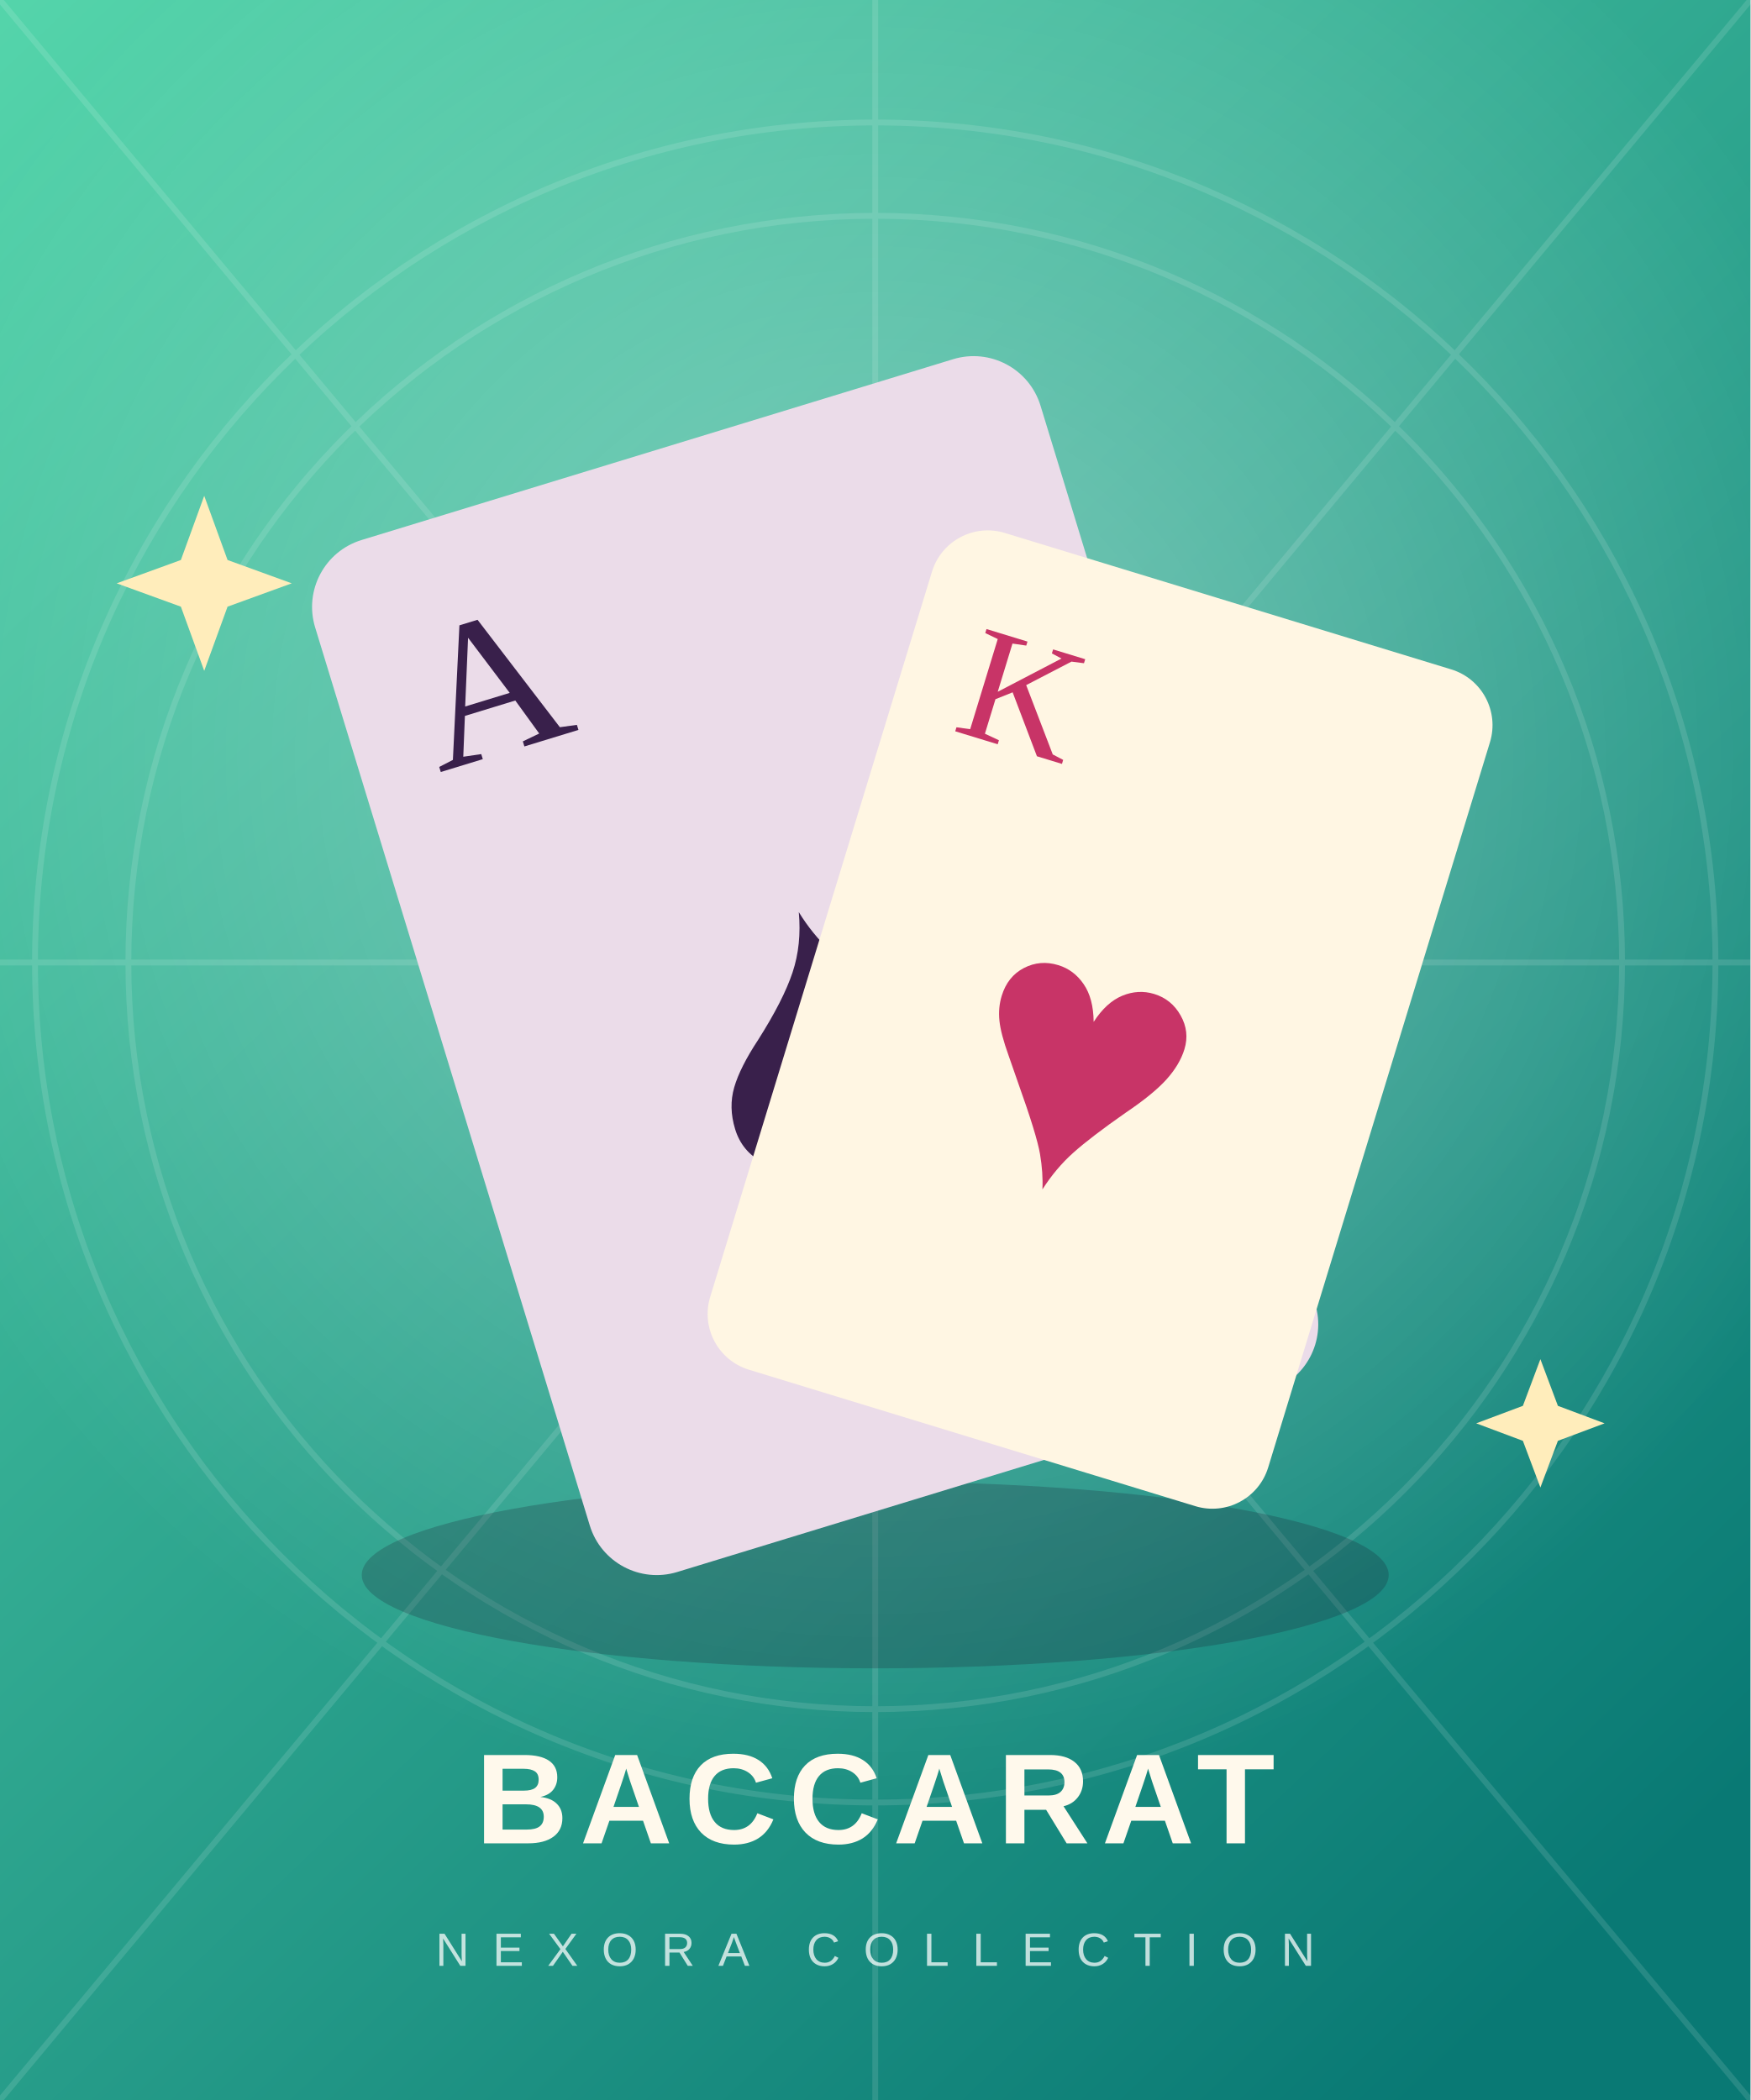
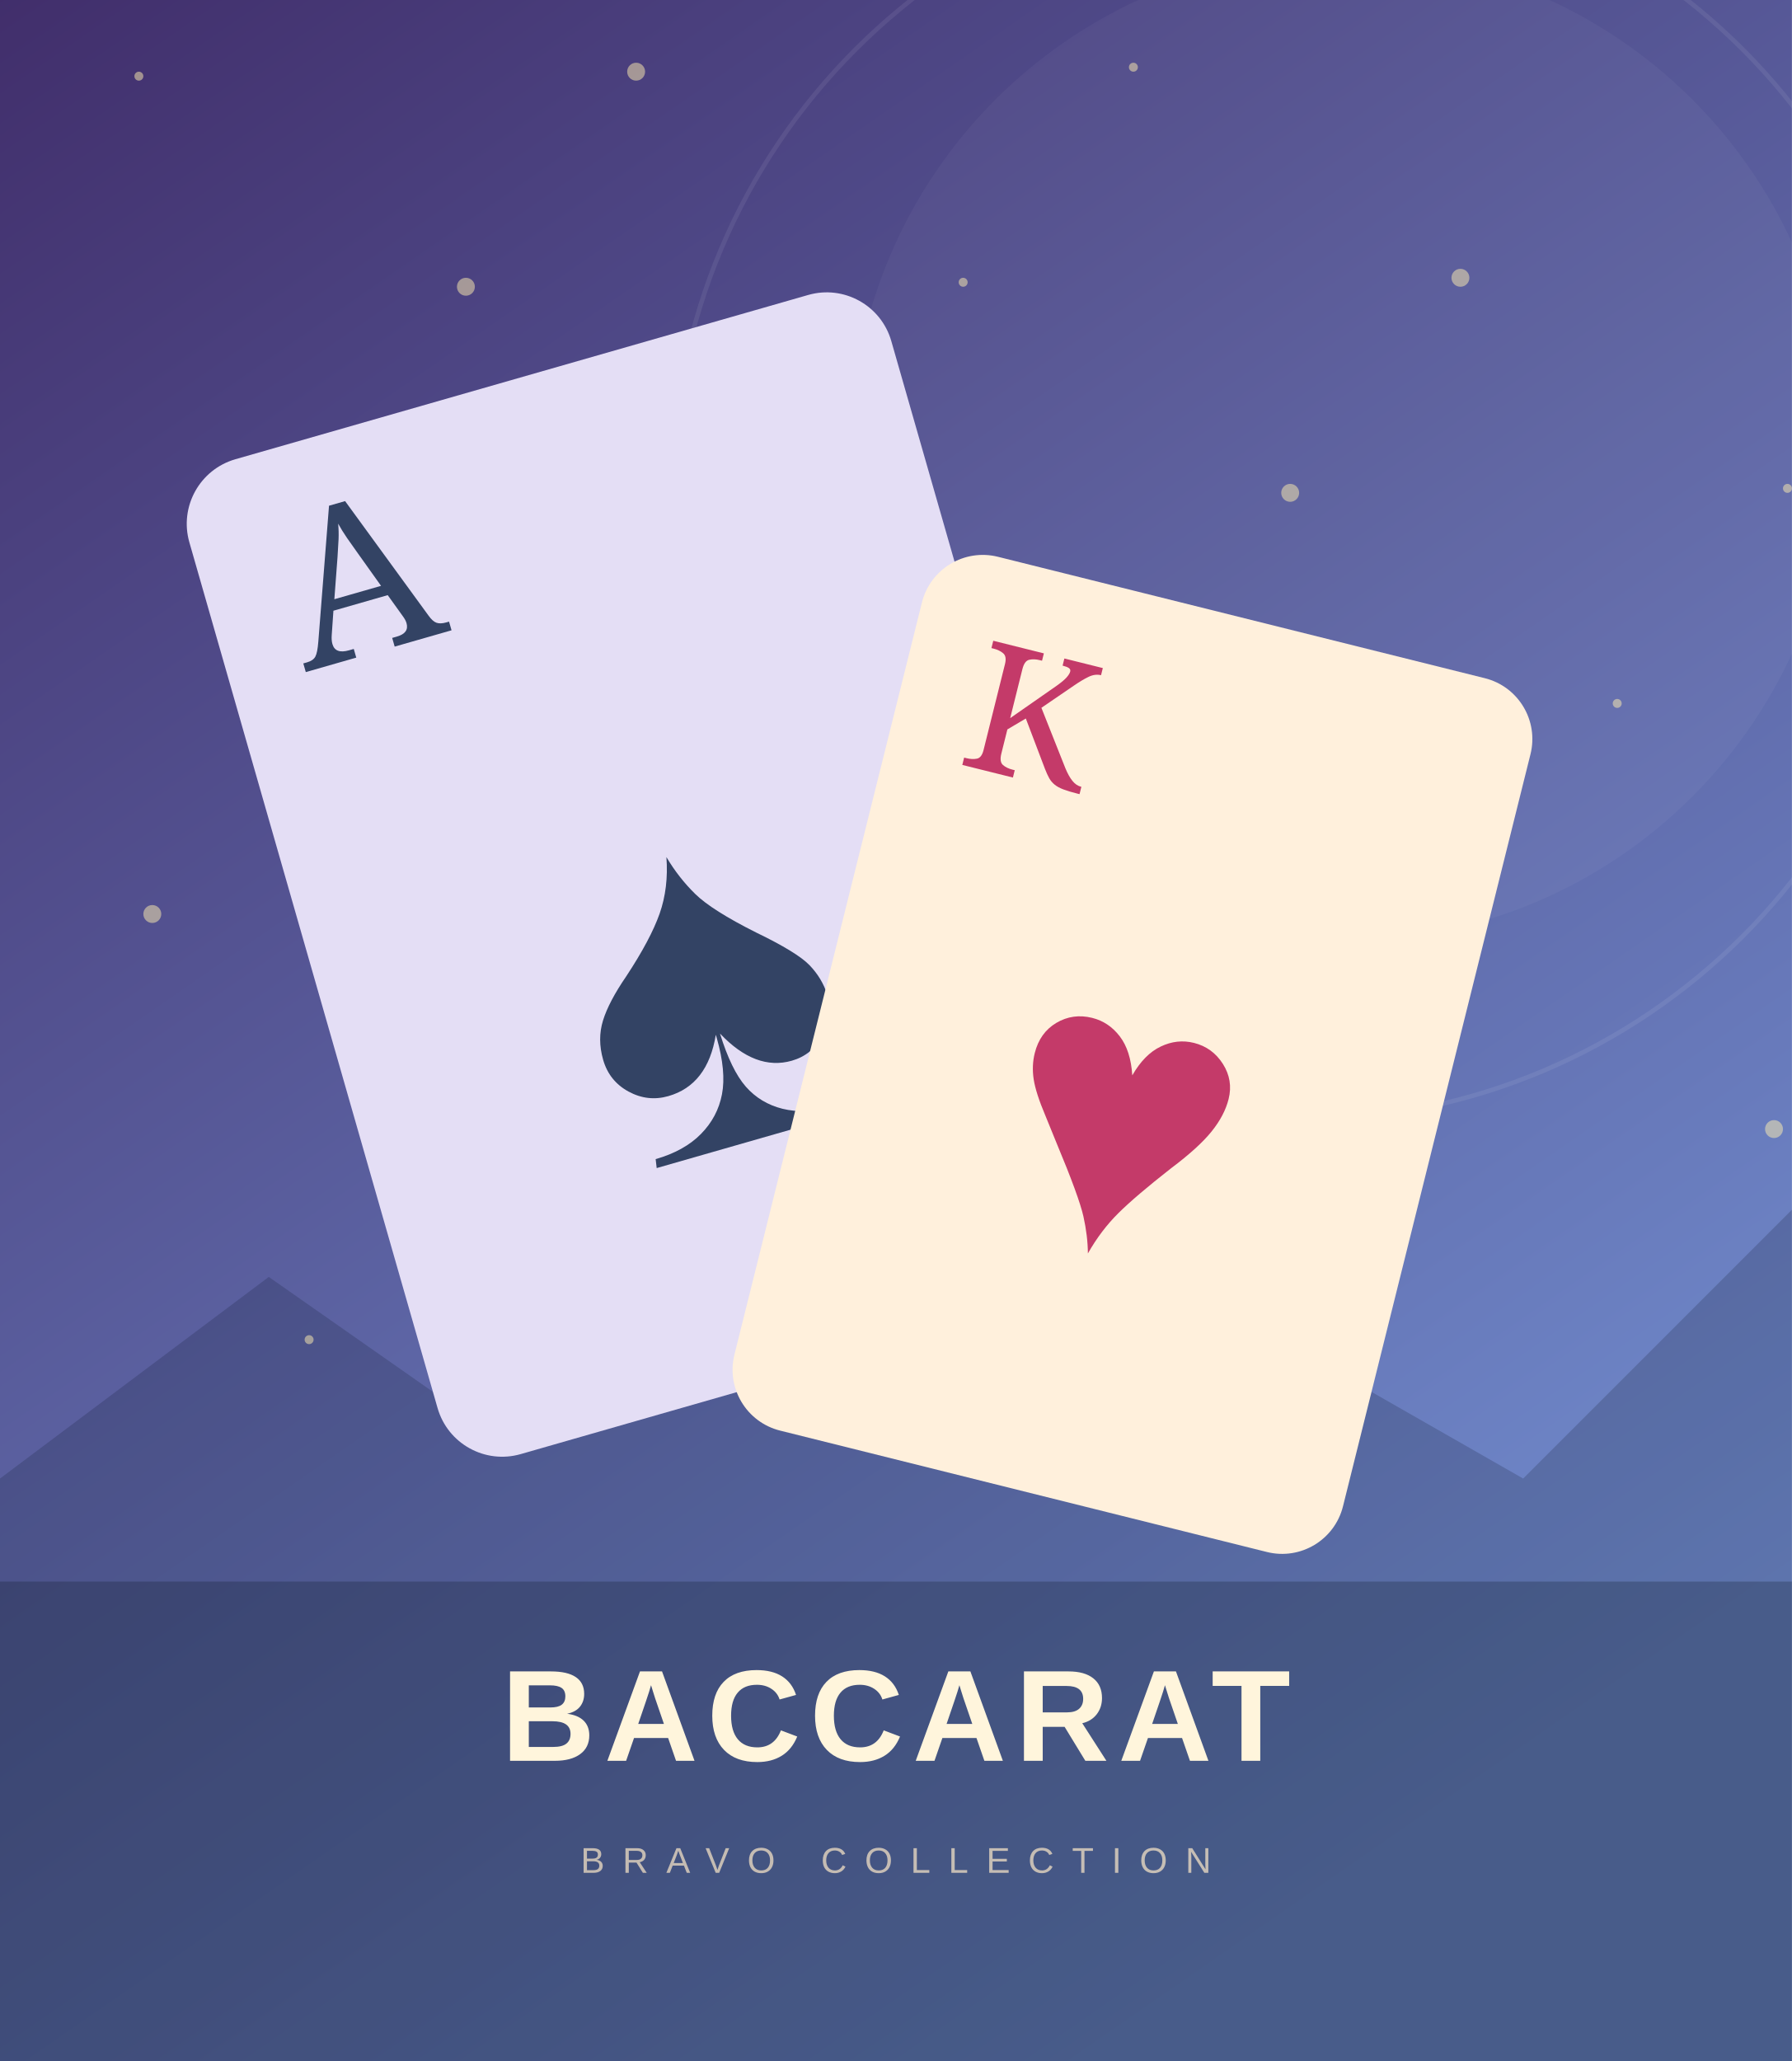
- <svg xmlns="http://www.w3.org/2000/svg" width="300" height="360" viewBox="0 0 300 360">
+ <svg xmlns="http://www.w3.org/2000/svg" viewBox="0 0 400 460">
  <defs>
-     <linearGradient id="bg" x2=".8" y2="1">
-       <stop stop-color="#55d5ab" />
-       <stop offset="1" stop-color="#097974" />
+     <linearGradient id="gold" x2=".2" y2="1">
+       <stop stop-color="#fff6bb" />
+       <stop offset=".4" stop-color="#ffd26b" />
+       <stop offset="1" stop-color="#c46d26" />
    </linearGradient>
-     <linearGradient id="gold" x2="0" y2="1">
-       <stop stop-color="#fff6cd" />
-       <stop offset=".5" stop-color="#ffe9a1" />
-       <stop offset="1" stop-color="#d89228" />
+     <linearGradient id="pink" x2="1" y2="1">
+       <stop stop-color="#ffa2eb" />
+       <stop offset=".4" stop-color="#d535a0" />
+       <stop offset="1" stop-color="#512986" />
    </linearGradient>
-     <radialGradient id="shine">
-       <stop stop-color="#ffffff" stop-opacity=".36" />
-       <stop offset="1" stop-color="#ffffff" stop-opacity="0" />
+     <radialGradient id="ball" cx=".3" cy=".2" r=".85">
+       <stop stop-color="#ffffff" />
+       <stop offset=".6" stop-color="#cbd8e7" />
+       <stop offset="1" stop-color="#637898" />
    </radialGradient>
+     <linearGradient id="blue" x2=".6" y2="1">
+       <stop stop-color="#73e9ff" />
+       <stop offset=".4" stop-color="#3579e2" />
+       <stop offset="1" stop-color="#262765" />
+     </linearGradient>
  </defs>
-   <rect width="300" height="360" fill="url(#bg)" />
-   <circle cx="150" cy="130" r="180" fill="url(#shine)" />
-   <g fill="none" stroke="#fff" opacity=".12">
-     <circle cx="150" cy="165" r="128" />
-     <circle cx="150" cy="165" r="144" />
-     <path d="M0 0l300 360M300 0L0 360M150 0v360M0 165h300" />
+   <defs>
+     <linearGradient id="scene" x2=".6" y2="1">
+       <stop stop-color="#412e6b" />
+       <stop offset="1" stop-color="#718cce" />
+     </linearGradient>
+   </defs>
+   <rect width="400" height="460" fill="url(#scene)" />
+   <circle cx="300" cy="100" r="110" fill="#ffffff09" />
+   <circle cx="290" cy="110" r="140" fill="none" stroke="#ffffff12" />
+   <path d="M0 330 60 285 110 320 160 275 210 320 270 290 340 330 400 270v190H0Z" fill="#10183435" />
+   <circle cx="31" cy="17" r="1" fill="#ffefb0" opacity=".5" />
+   <circle cx="104" cy="64" r="2" fill="#ffefb0" opacity=".5" />
+   <circle cx="177" cy="111" r="1" fill="#ffefb0" opacity=".5" />
+   <circle cx="250" cy="158" r="2" fill="#ffefb0" opacity=".5" />
+   <circle cx="323" cy="205" r="1" fill="#ffefb0" opacity=".5" />
+   <circle cx="396" cy="252" r="2" fill="#ffefb0" opacity=".5" />
+   <circle cx="69" cy="299" r="1" fill="#ffefb0" opacity=".5" />
+   <circle cx="142" cy="16" r="2" fill="#ffefb0" opacity=".5" />
+   <circle cx="215" cy="63" r="1" fill="#ffefb0" opacity=".5" />
+   <circle cx="288" cy="110" r="2" fill="#ffefb0" opacity=".5" />
+   <circle cx="361" cy="157" r="1" fill="#ffefb0" opacity=".5" />
+   <circle cx="34" cy="204" r="2" fill="#ffefb0" opacity=".5" />
+   <circle cx="107" cy="251" r="1" fill="#ffefb0" opacity=".5" />
+   <circle cx="180" cy="298" r="2" fill="#ffefb0" opacity=".5" />
+   <circle cx="253" cy="15" r="1" fill="#ffefb0" opacity=".5" />
+   <circle cx="326" cy="62" r="2" fill="#ffefb0" opacity=".5" />
+   <circle cx="399" cy="109" r="1" fill="#ffefb0" opacity=".5" />
+   <circle cx="72" cy="156" r="2" fill="#ffefb0" opacity=".5" />
+   <circle cx="145" cy="203" r="1" fill="#ffefb0" opacity=".5" />
+   <circle cx="218" cy="250" r="2" fill="#ffefb0" opacity=".5" />
+   <g transform="rotate(-16 190 190)">
+     <rect x="67" y="68" width="163" height="231" rx="15" fill="#e4def5" />
+     <text x="84" y="118" fill="#334364" font-family="Georgia" font-size="48">A</text>
+     <text x="150" y="246" text-anchor="middle" fill="#334364" font-size="110">♠</text>
  </g>
-   <ellipse cx="150" cy="270" rx="88" ry="16" fill="#17112a" opacity=".22" />
-   <g transform="rotate(-17 150 165)">
-     <rect x="75" y="70" width="130" height="185" rx="12" fill="#ebdce9" />
-     <text x="88" y="112" font-size="35" fill="#39204b">A</text>
-     <text x="140" y="207" text-anchor="middle" font-size="90" fill="#39204b">♠</text>
+   <g transform="rotate(14 250 230)">
+     <rect x="184" y="134" width="140" height="201" rx="14" fill="#fff0dc" />
+     <text x="200" y="181" fill="#c43a69" font-family="Georgia" font-size="40">K</text>
+     <text x="255" y="279" text-anchor="middle" fill="#c43a69" font-size="90">♥</text>
  </g>
-   <g transform="rotate(17 190 170)">
-     <rect x="140" y="100" width="100" height="150" rx="10" fill="#fff6e3" />
-     <text x="151" y="135" font-size="28" fill="#c83467">K</text>
-     <text x="189" y="205" text-anchor="middle" font-size="66" fill="#c83467">♥</text>
-   </g>
-   <path d="m35 85 4 11 11 4-11 4-4 11-4-11-11-4 11-4Z M264 233l3 8 8 3-8 3-3 8-3-8-8-3 8-3Z" fill="#ffedbb" />
-   <text x="150" y="316" text-anchor="middle" font-family="Arial,sans-serif" font-weight="900" letter-spacing="2" font-size="22" fill="#fff9ec">BACCARAT</text>
-   <text x="150" y="337" text-anchor="middle" font-family="Arial,sans-serif" letter-spacing="4" font-size="8" fill="#ffffffbb">NEXORA COLLECTION</text>
+   <path d="M0 353h400v107H0Z" fill="#0a142340" />
+   <text x="200" y="393" text-anchor="middle" font-family="Arial" font-size="29" font-weight="900" letter-spacing="2" fill="#fff5dc">BACCARAT</text>
+   <text x="200" y="418" text-anchor="middle" font-family="Arial" font-size="8" letter-spacing="4" fill="#ffebc9b0">BRAVO COLLECTION</text>
</svg>
